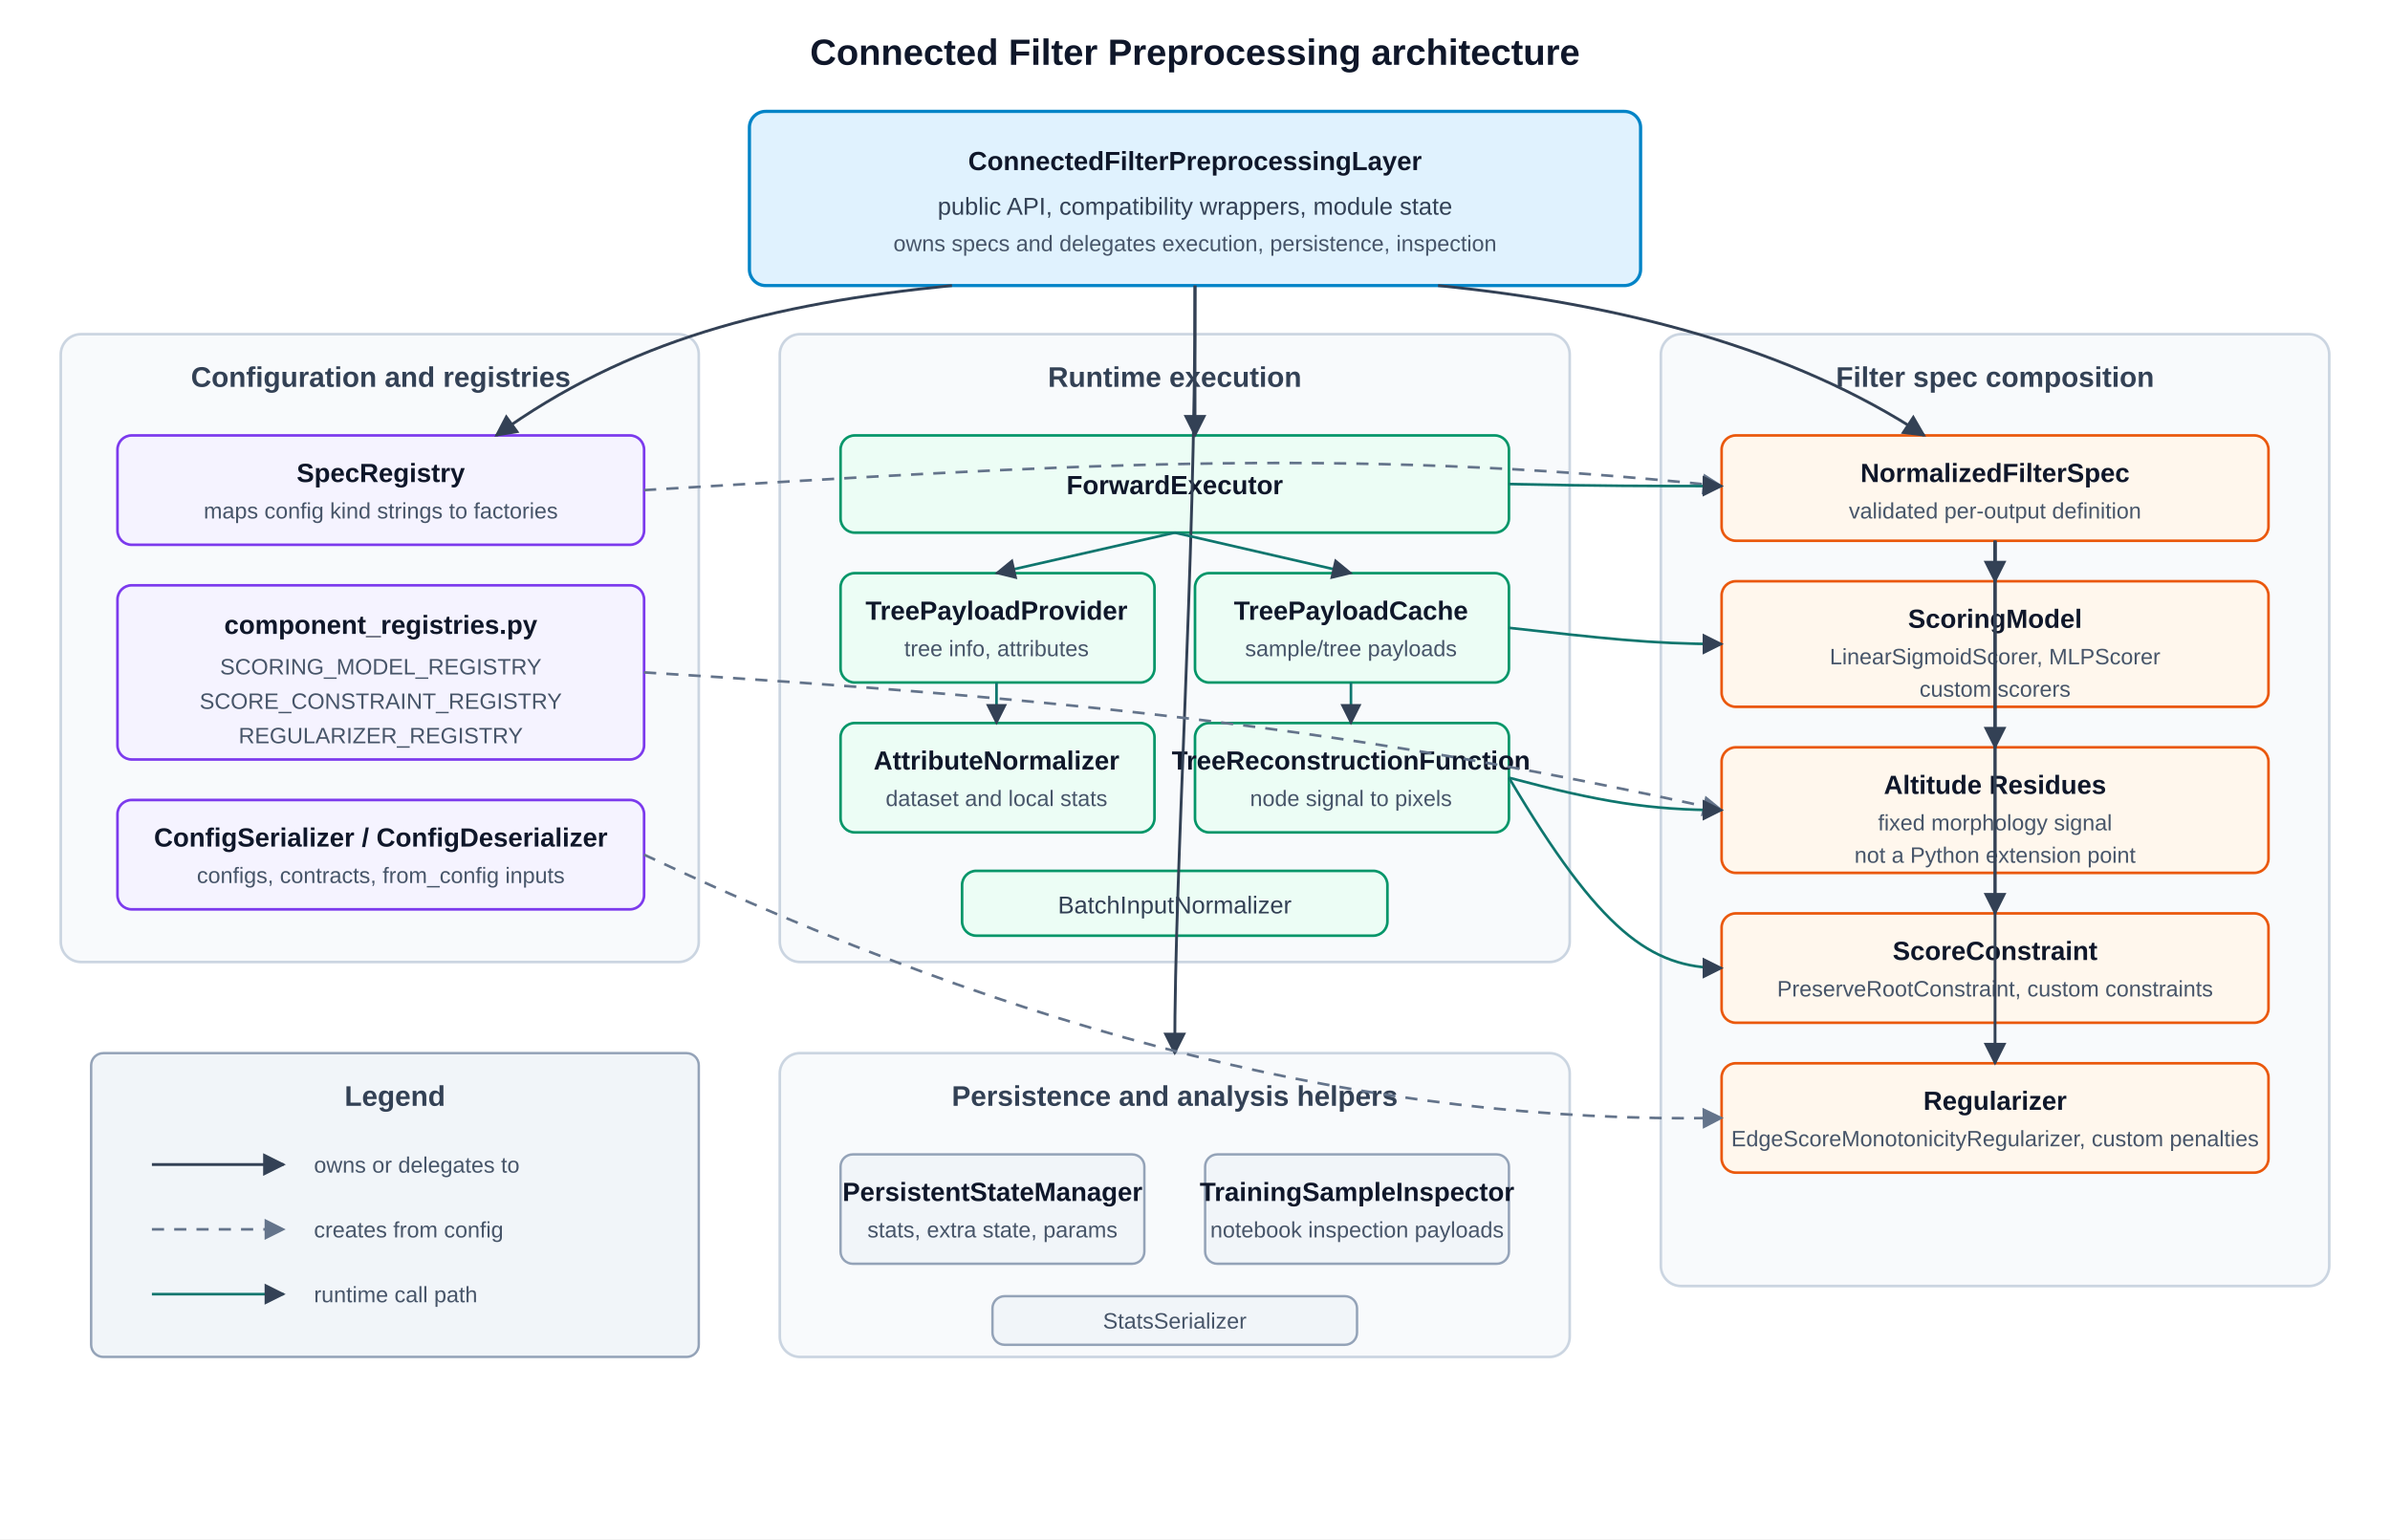
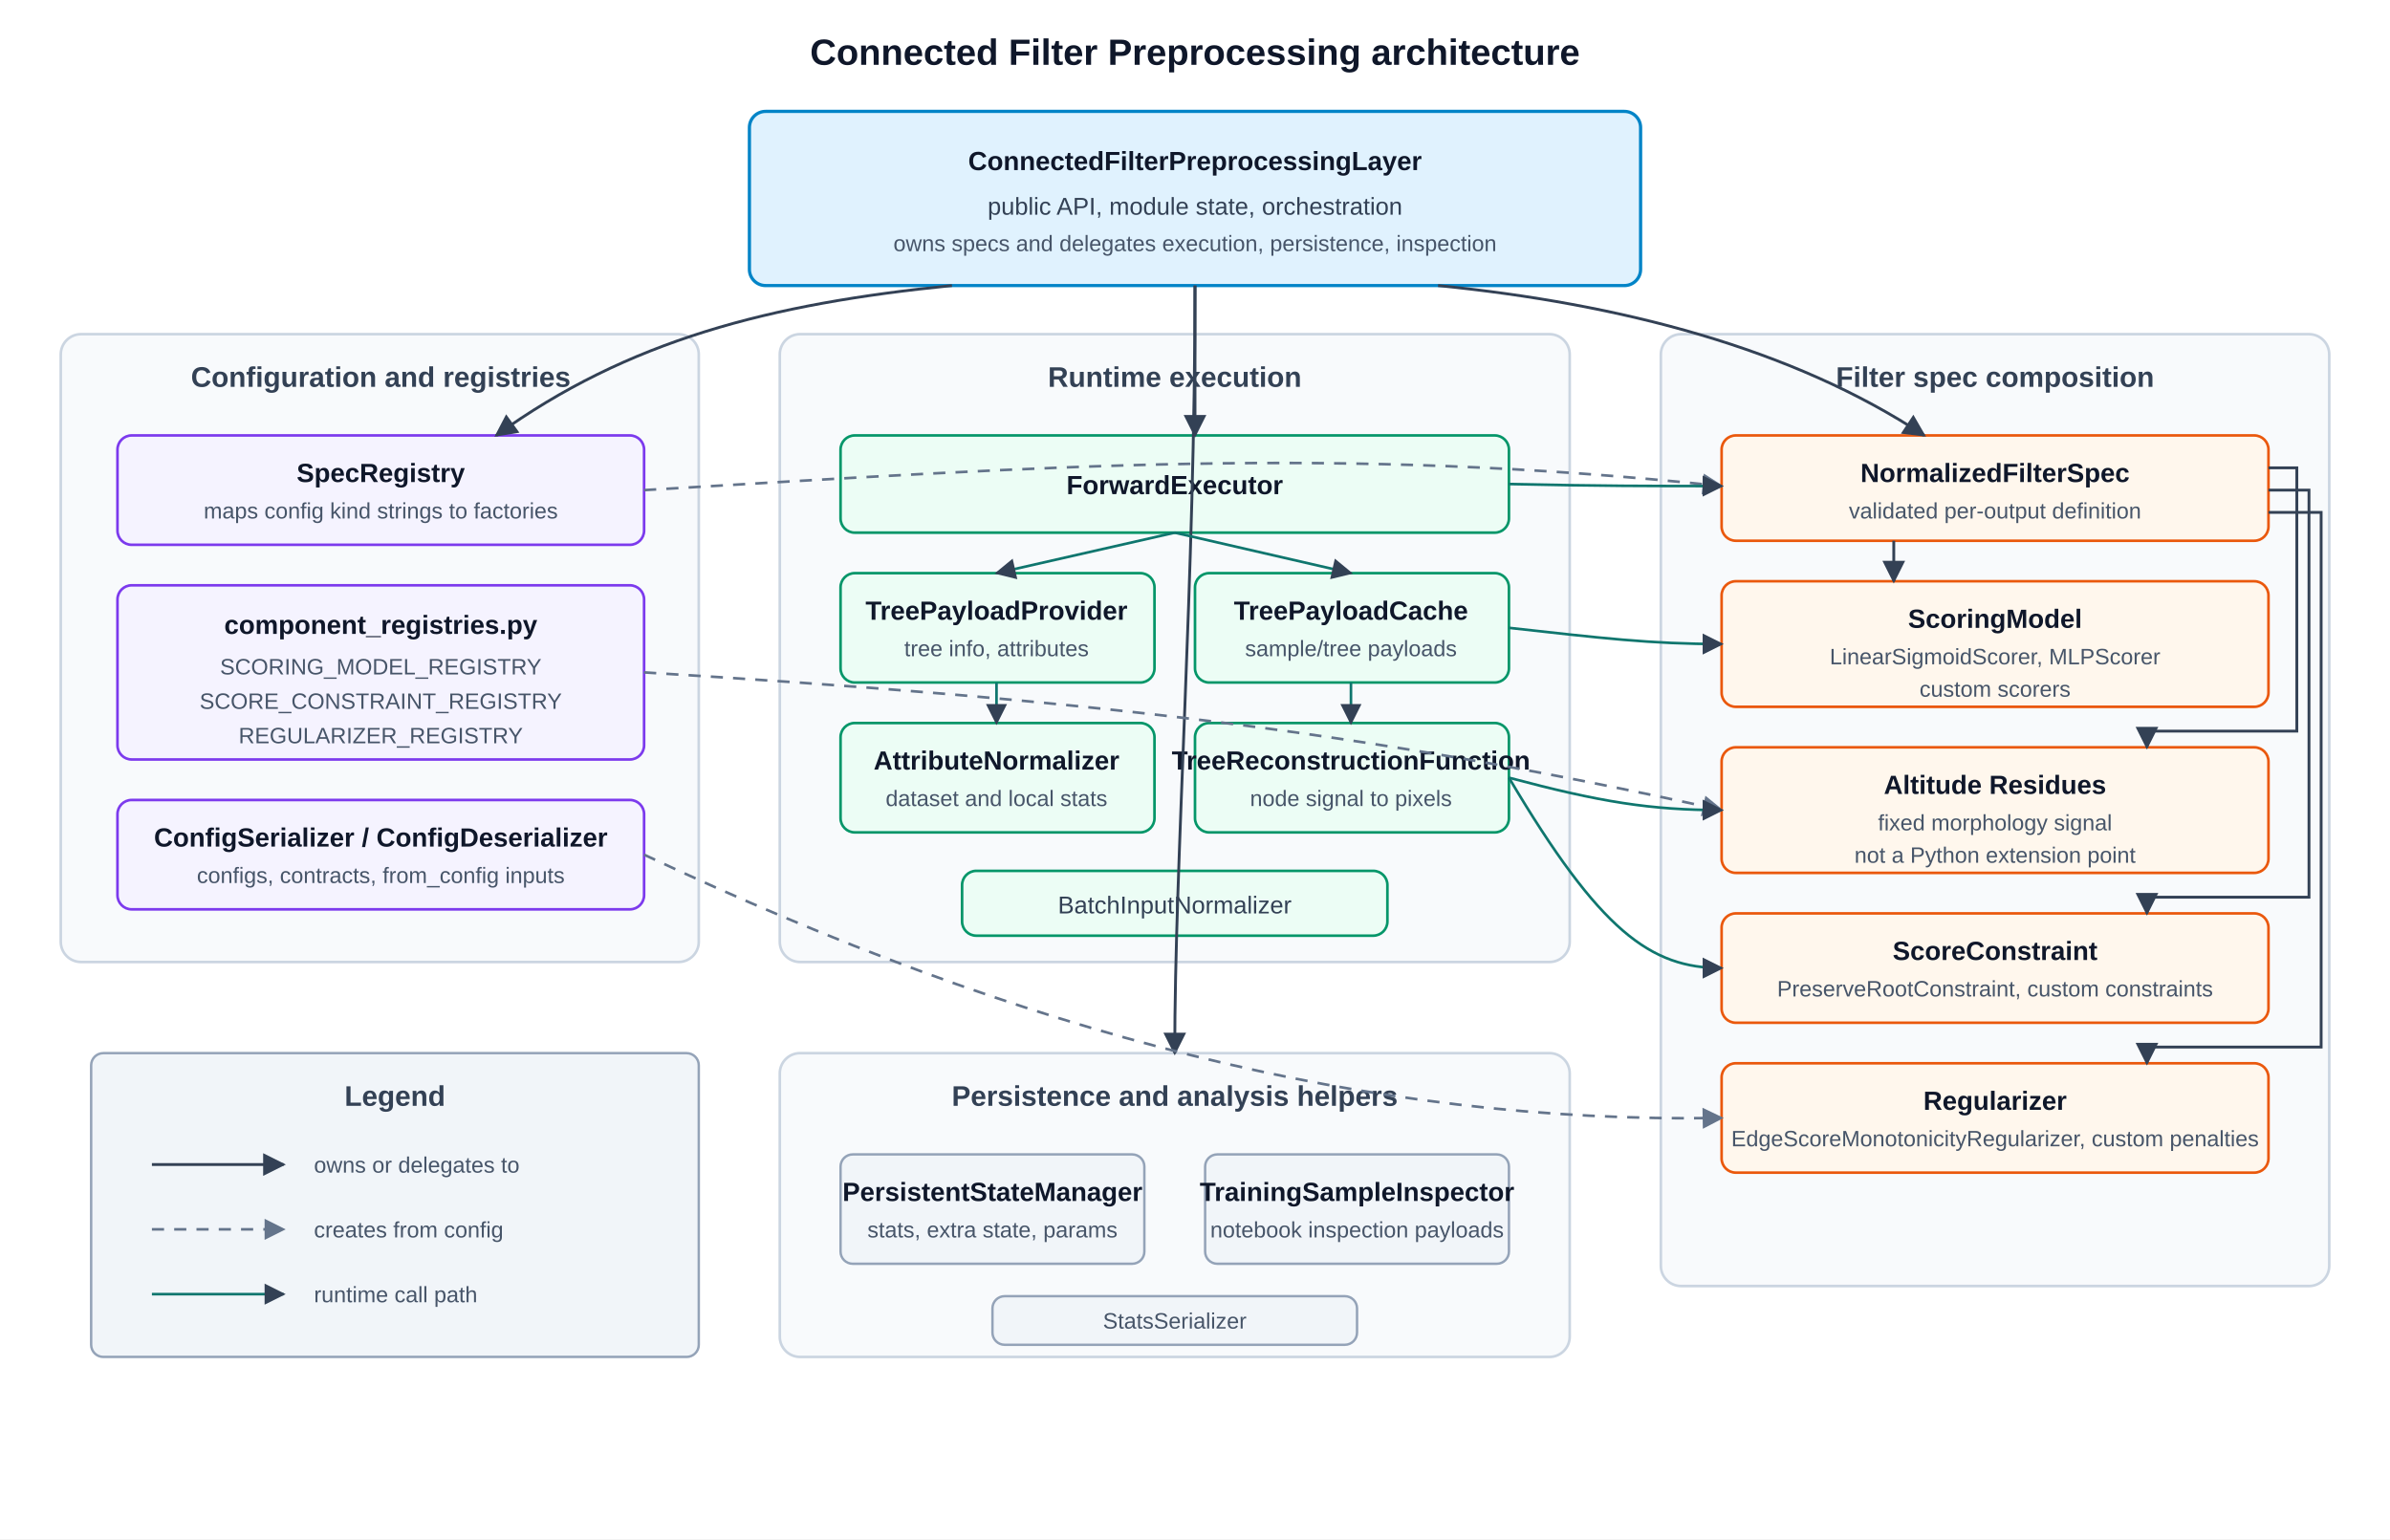
<svg xmlns="http://www.w3.org/2000/svg" viewBox="0 0 1180 760" role="img" aria-labelledby="title desc">
  <defs>
    <marker id="arrow" viewBox="0 0 10 10" refX="9" refY="5" markerWidth="8" markerHeight="8" orient="auto-start-reverse">
      <path d="M 0 0 L 10 5 L 0 10 z" fill="#334155" />
    </marker>
    <marker id="arrow-dashed" viewBox="0 0 10 10" refX="9" refY="5" markerWidth="8" markerHeight="8" orient="auto-start-reverse">
      <path d="M 0 0 L 10 5 L 0 10 z" fill="#64748b" />
    </marker>
    <style>
      .canvas { fill: #ffffff; }
      .panel { fill: #f8fafc; stroke: #cbd5e1; stroke-width: 1.3; rx: 10; }
      .layer { fill: #e0f2fe; stroke: #0284c7; stroke-width: 1.6; rx: 8; }
      .core { fill: #ecfdf5; stroke: #059669; stroke-width: 1.3; rx: 7; }
      .ext { fill: #fff7ed; stroke: #ea580c; stroke-width: 1.3; rx: 7; }
      .support { fill: #f5f3ff; stroke: #7c3aed; stroke-width: 1.3; rx: 7; }
      .subtle { fill: #f1f5f9; stroke: #94a3b8; stroke-width: 1.2; rx: 6; }
      .title { font: 700 18px Arial, sans-serif; fill: #0f172a; }
      .section { font: 700 14px Arial, sans-serif; fill: #334155; }
      .label { font: 600 13px Arial, sans-serif; fill: #0f172a; }
      .small { font: 12px Arial, sans-serif; fill: #334155; }
      .tiny { font: 11px Arial, sans-serif; fill: #475569; }
      .arrow { fill: none; stroke: #334155; stroke-width: 1.4; marker-end: url(#arrow); }
      .dashed { fill: none; stroke: #64748b; stroke-width: 1.3; stroke-dasharray: 6 5; marker-end: url(#arrow-dashed); }
      .calls { fill: none; stroke: #0f766e; stroke-width: 1.3; marker-end: url(#arrow); }
    </style>
  </defs>
  <rect class="canvas" x="0" y="0" width="1180" height="760" />
  <text class="title" x="590" y="32" text-anchor="middle">Connected Filter Preprocessing architecture</text>
  <rect class="layer" x="370" y="55" width="440" height="86" />
  <text class="label" x="590" y="84" text-anchor="middle">ConnectedFilterPreprocessingLayer</text>
-   <text class="small" x="590" y="106" text-anchor="middle">public API, compatibility wrappers, module state</text>
+   <text class="small" x="590" y="106" text-anchor="middle">public API, module state, orchestration</text>
  <text class="tiny" x="590" y="124" text-anchor="middle">owns specs and delegates execution, persistence, inspection</text>
  <rect class="panel" x="30" y="165" width="315" height="310" />
  <text class="section" x="188" y="191" text-anchor="middle">Configuration and registries</text>
  <rect class="support" x="58" y="215" width="260" height="54" />
  <text class="label" x="188" y="238" text-anchor="middle">SpecRegistry</text>
  <text class="tiny" x="188" y="256" text-anchor="middle">maps config kind strings to factories</text>
  <rect class="support" x="58" y="289" width="260" height="86" />
  <text class="label" x="188" y="313" text-anchor="middle">component_registries.py</text>
  <text class="tiny" x="188" y="333" text-anchor="middle">SCORING_MODEL_REGISTRY</text>
  <text class="tiny" x="188" y="350" text-anchor="middle">SCORE_CONSTRAINT_REGISTRY</text>
  <text class="tiny" x="188" y="367" text-anchor="middle">REGULARIZER_REGISTRY</text>
  <rect class="support" x="58" y="395" width="260" height="54" />
  <text class="label" x="188" y="418" text-anchor="middle">ConfigSerializer / ConfigDeserializer</text>
  <text class="tiny" x="188" y="436" text-anchor="middle">configs, contracts, from_config inputs</text>
  <rect class="panel" x="385" y="165" width="390" height="310" />
  <text class="section" x="580" y="191" text-anchor="middle">Runtime execution</text>
  <rect class="core" x="415" y="215" width="330" height="48" />
  <text class="label" x="580" y="244" text-anchor="middle">ForwardExecutor</text>
  <rect class="core" x="415" y="283" width="155" height="54" />
  <text class="label" x="492" y="306" text-anchor="middle">TreePayloadProvider</text>
  <text class="tiny" x="492" y="324" text-anchor="middle">tree info, attributes</text>
  <rect class="core" x="590" y="283" width="155" height="54" />
  <text class="label" x="667" y="306" text-anchor="middle">TreePayloadCache</text>
  <text class="tiny" x="667" y="324" text-anchor="middle">sample/tree payloads</text>
  <rect class="core" x="415" y="357" width="155" height="54" />
  <text class="label" x="492" y="380" text-anchor="middle">AttributeNormalizer</text>
  <text class="tiny" x="492" y="398" text-anchor="middle">dataset and local stats</text>
  <rect class="core" x="590" y="357" width="155" height="54" />
  <text class="label" x="667" y="380" text-anchor="middle">TreeReconstructionFunction</text>
  <text class="tiny" x="667" y="398" text-anchor="middle">node signal to pixels</text>
  <rect class="core" x="475" y="430" width="210" height="32" />
  <text class="small" x="580" y="451" text-anchor="middle">BatchInputNormalizer</text>
  <rect class="panel" x="820" y="165" width="330" height="470" />
  <text class="section" x="985" y="191" text-anchor="middle">Filter spec composition</text>
  <rect class="ext" x="850" y="215" width="270" height="52" />
  <text class="label" x="985" y="238" text-anchor="middle">NormalizedFilterSpec</text>
  <text class="tiny" x="985" y="256" text-anchor="middle">validated per-output definition</text>
  <rect class="ext" x="850" y="287" width="270" height="62" />
  <text class="label" x="985" y="310" text-anchor="middle">ScoringModel</text>
  <text class="tiny" x="985" y="328" text-anchor="middle">LinearSigmoidScorer, MLPScorer</text>
  <text class="tiny" x="985" y="344" text-anchor="middle">custom scorers</text>
  <rect class="ext" x="850" y="369" width="270" height="62" />
  <text class="label" x="985" y="392" text-anchor="middle">Altitude Residues</text>
  <text class="tiny" x="985" y="410" text-anchor="middle">fixed morphology signal</text>
  <text class="tiny" x="985" y="426" text-anchor="middle">not a Python extension point</text>
  <rect class="ext" x="850" y="451" width="270" height="54" />
  <text class="label" x="985" y="474" text-anchor="middle">ScoreConstraint</text>
  <text class="tiny" x="985" y="492" text-anchor="middle">PreserveRootConstraint, custom constraints</text>
  <rect class="ext" x="850" y="525" width="270" height="54" />
  <text class="label" x="985" y="548" text-anchor="middle">Regularizer</text>
  <text class="tiny" x="985" y="566" text-anchor="middle">EdgeScoreMonotonicityRegularizer, custom penalties</text>
  <rect class="panel" x="385" y="520" width="390" height="150" />
  <text class="section" x="580" y="546" text-anchor="middle">Persistence and analysis helpers</text>
  <rect class="subtle" x="415" y="570" width="150" height="54" />
  <text class="label" x="490" y="593" text-anchor="middle">PersistentStateManager</text>
  <text class="tiny" x="490" y="611" text-anchor="middle">stats, extra state, params</text>
  <rect class="subtle" x="595" y="570" width="150" height="54" />
  <text class="label" x="670" y="593" text-anchor="middle">TrainingSampleInspector</text>
  <text class="tiny" x="670" y="611" text-anchor="middle">notebook inspection payloads</text>
  <rect class="subtle" x="490" y="640" width="180" height="24" />
  <text class="tiny" x="580" y="656" text-anchor="middle">StatsSerializer</text>
  <rect class="subtle" x="45" y="520" width="300" height="150" />
  <text class="section" x="195" y="546" text-anchor="middle">Legend</text>
  <line class="arrow" x1="75" y1="575" x2="140" y2="575" />
  <text class="tiny" x="155" y="579">owns or delegates to</text>
  <line class="dashed" x1="75" y1="607" x2="140" y2="607" />
  <text class="tiny" x="155" y="611">creates from config</text>
  <line class="calls" x1="75" y1="639" x2="140" y2="639" />
  <text class="tiny" x="155" y="643">runtime call path</text>
  <path class="arrow" d="M 470 141 C 380 150 310 168 245 215" />
  <path class="arrow" d="M 590 141 L 590 215" />
  <path class="arrow" d="M 710 141 C 800 150 885 172 950 215" />
  <path class="arrow" d="M 590 141 C 590 285 580 425 580 520" />
  <path class="dashed" d="M 318 242 C 520 230 660 220 850 240" />
  <path class="dashed" d="M 318 332 C 530 345 670 360 850 400" />
  <path class="dashed" d="M 318 422 C 505 510 675 555 850 552" />
  <path class="calls" d="M 580 263 L 492 283" />
  <path class="calls" d="M 580 263 L 667 283" />
  <path class="calls" d="M 492 337 L 492 357" />
  <path class="calls" d="M 667 337 L 667 357" />
  <path class="calls" d="M 745 239 C 790 240 815 240 850 240" />
  <path class="calls" d="M 745 310 C 790 315 815 318 850 318" />
  <path class="calls" d="M 745 384 C 790 396 815 400 850 400" />
  <path class="calls" d="M 745 384 C 790 460 815 478 850 478" />
-   <path class="arrow" d="M 985 267 L 985 287" />
-   <path class="arrow" d="M 985 267 L 985 369" />
-   <path class="arrow" d="M 985 267 L 985 451" />
-   <path class="arrow" d="M 985 267 L 985 525" />
+   <path class="arrow" d="M 935 267 L 935 287" />
+   <path class="arrow" d="M 1120 231 L 1134 231 L 1134 361 L 1060 361 L 1060 369" />
+   <path class="arrow" d="M 1120 242 L 1140 242 L 1140 443 L 1060 443 L 1060 451" />
+   <path class="arrow" d="M 1120 253 L 1146 253 L 1146 517 L 1060 517 L 1060 525" />
</svg>
